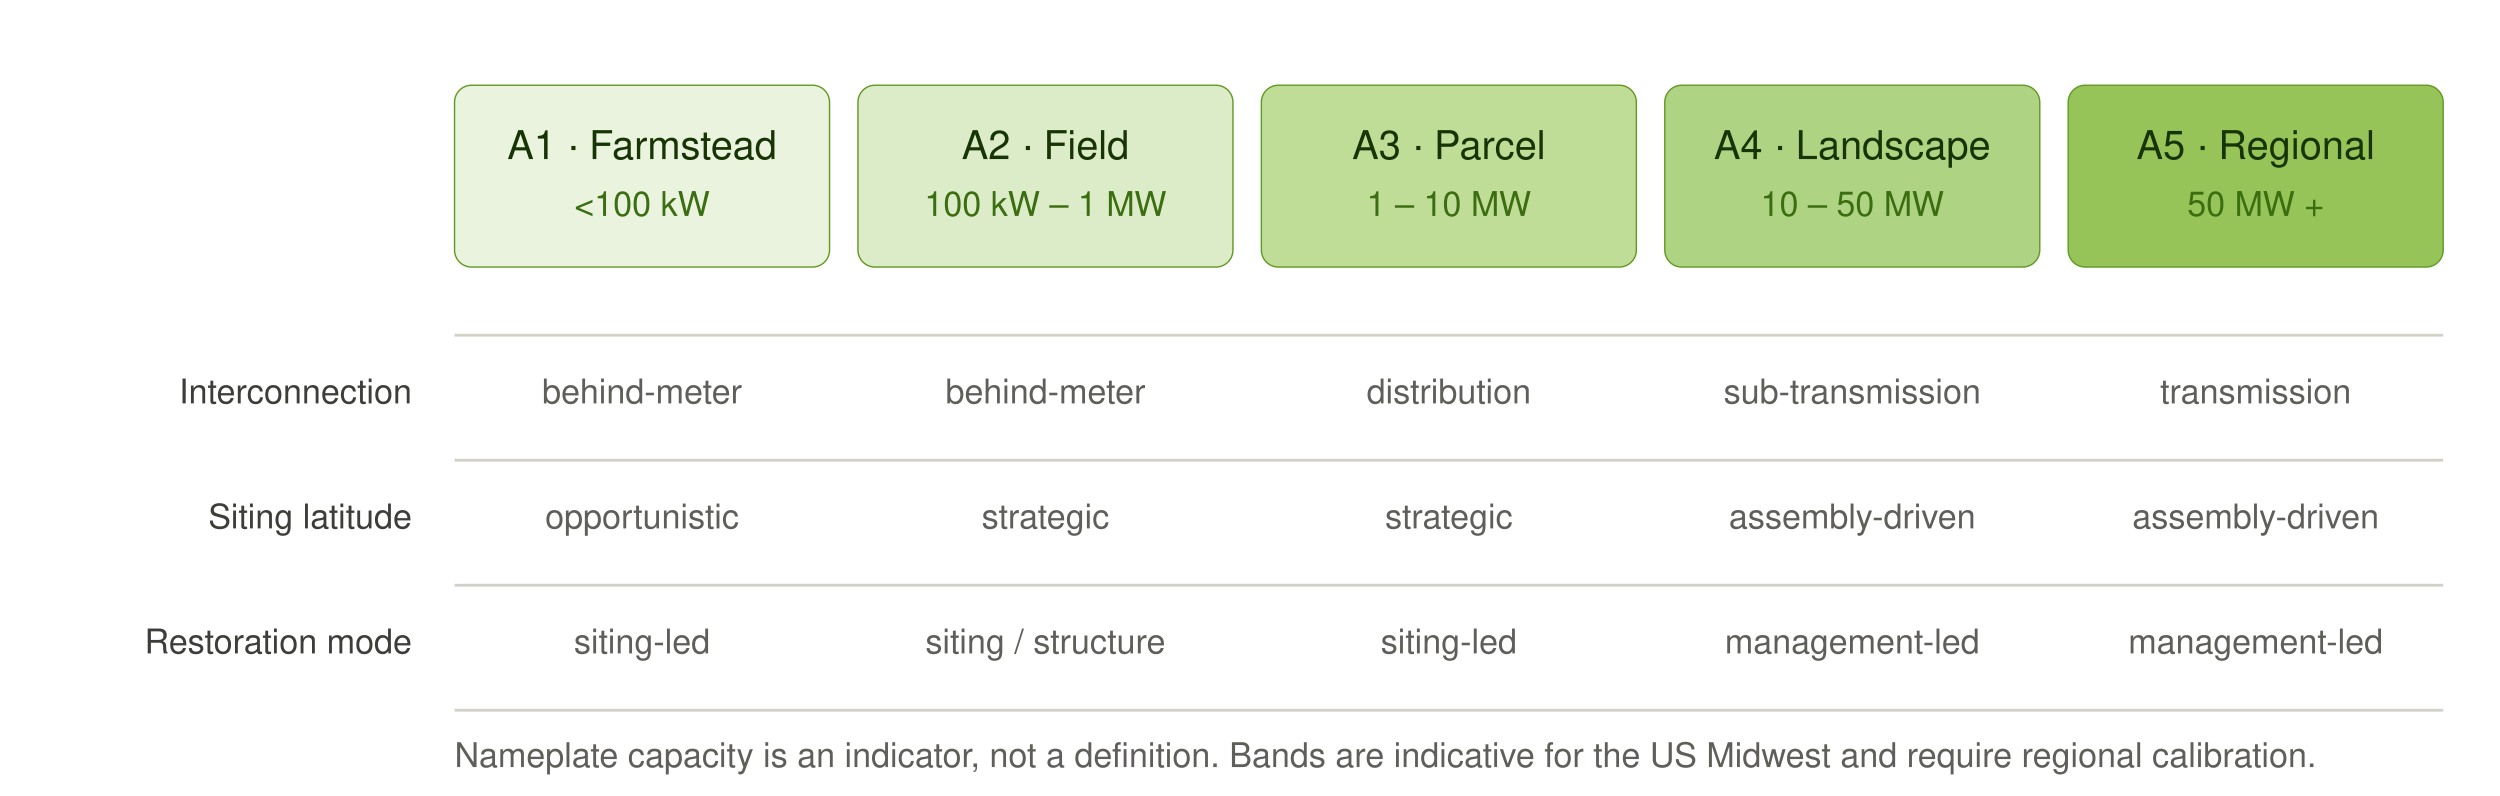
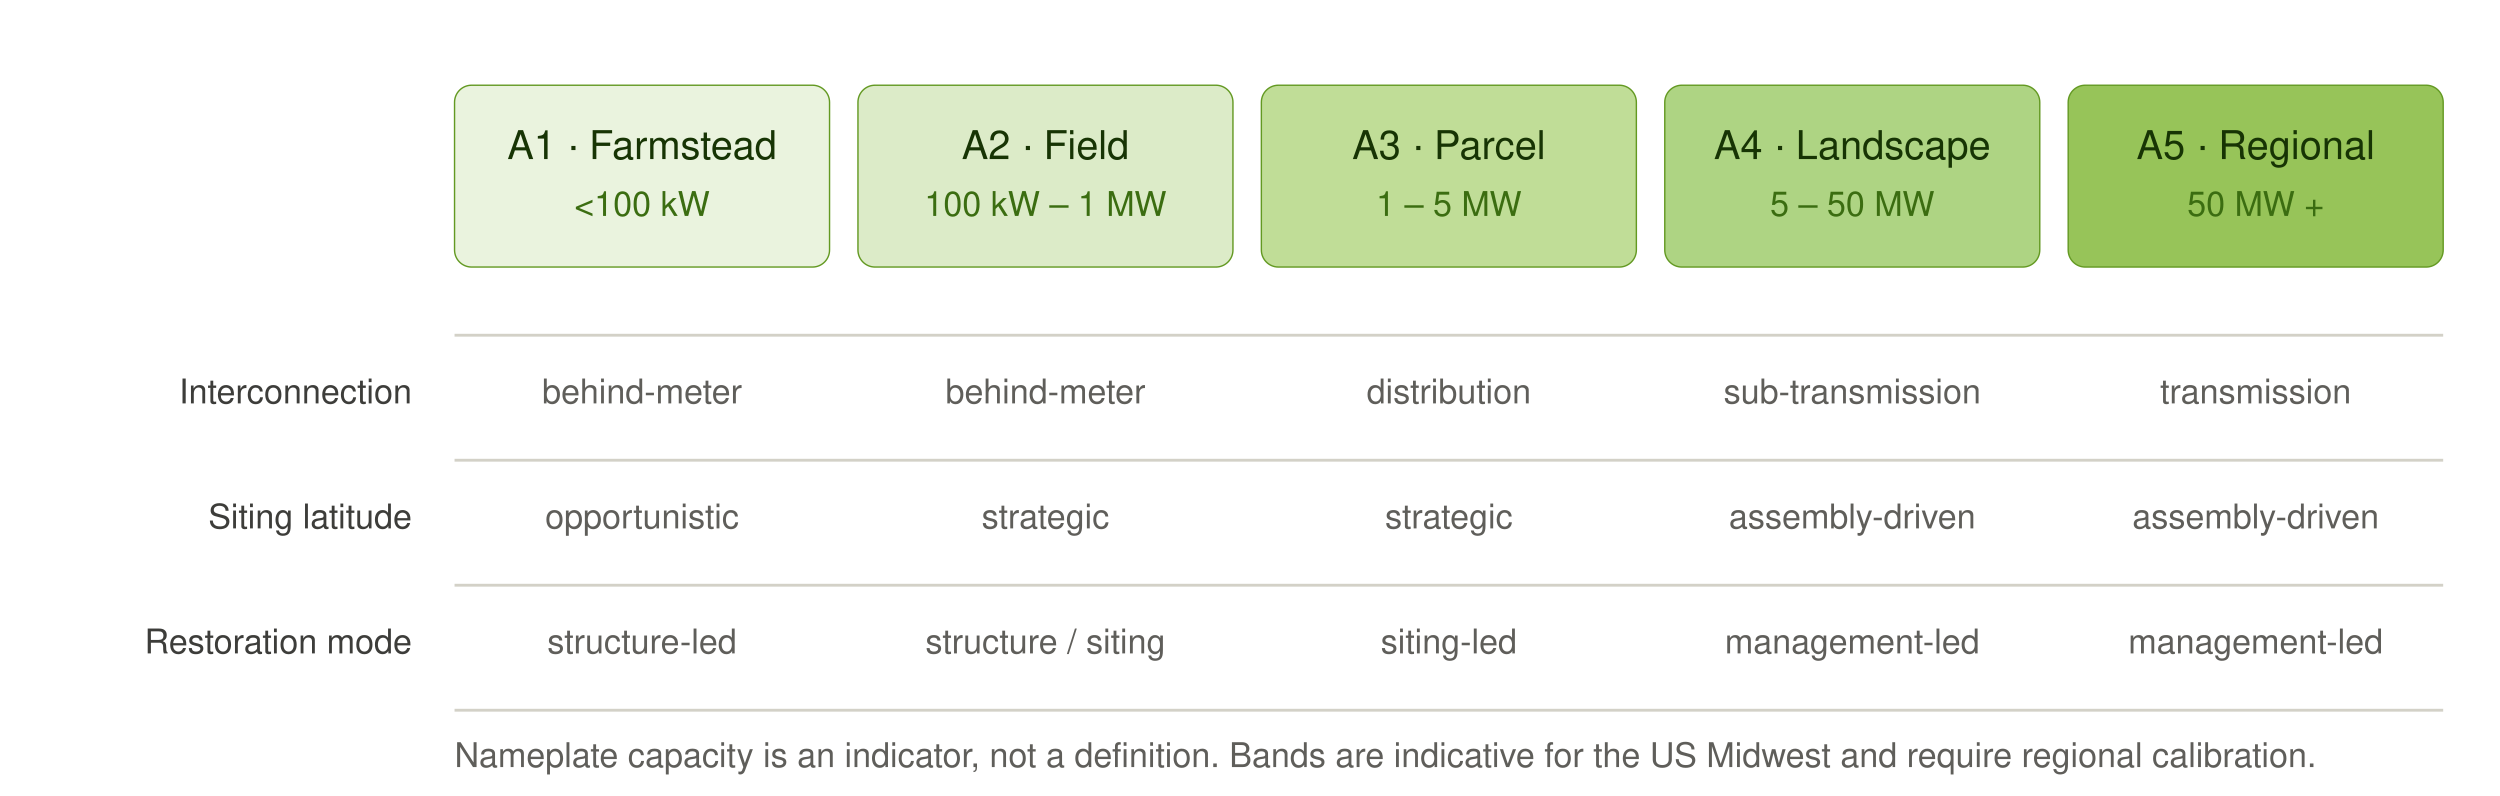
<svg xmlns="http://www.w3.org/2000/svg" width="880" height="280" viewBox="0 0 880 280" role="img">
  <style>
text{font-family:ui-sans-serif,system-ui,-apple-system,"Segoe UI",Helvetica,Arial,sans-serif}
.th{font-size:14px;font-weight:500;fill:#2c2c2a}
.ts{font-size:12px;fill:#5f5e5a}
.rl{font-size:12px;font-weight:500;fill:#3d3d3a}
.zn{font-size:14px;font-weight:500;fill:#173404}
.zc{font-size:12px;fill:#3b6d11}
.gl{stroke:#d3d1c7;stroke-width:1}
</style>
  <rect x="160" y="30" width="132" height="64" rx="6" fill="#EAF3DE" stroke="#639922" stroke-width="0.5" />
  <rect x="302" y="30" width="132" height="64" rx="6" fill="#DCEBC8" stroke="#639922" stroke-width="0.5" />
  <rect x="444" y="30" width="132" height="64" rx="6" fill="#C0DD97" stroke="#639922" stroke-width="0.5" />
  <rect x="586" y="30" width="132" height="64" rx="6" fill="#AED483" stroke="#639922" stroke-width="0.5" />
  <rect x="728" y="30" width="132" height="64" rx="6" fill="#97C459" stroke="#639922" stroke-width="0.5" />
  <text class="zn" x="226" y="56" text-anchor="middle">A1 · Farmstead</text>
  <text class="zc" x="226" y="76" text-anchor="middle">&lt;100 kW</text>
  <text class="zn" x="368" y="56" text-anchor="middle">A2 · Field</text>
  <text class="zc" x="368" y="76" text-anchor="middle">100 kW – 1 MW</text>
  <text class="zn" x="510" y="56" text-anchor="middle">A3 · Parcel</text>
-   <text class="zc" x="510" y="76" text-anchor="middle">1 – 10 MW</text>
+   <text class="zc" x="510" y="76" text-anchor="middle">1 – 5 MW</text>
  <text class="zn" x="652" y="56" text-anchor="middle">A4 · Landscape</text>
-   <text class="zc" x="652" y="76" text-anchor="middle">10 – 50 MW</text>
+   <text class="zc" x="652" y="76" text-anchor="middle">5 – 50 MW</text>
  <text class="zn" x="794" y="56" text-anchor="middle">A5 · Regional</text>
  <text class="zc" x="794" y="76" text-anchor="middle">50 MW +</text>
  <line class="gl" x1="160" y1="118" x2="860" y2="118" />
  <text class="rl" x="145" y="142" text-anchor="end">Interconnection</text>
  <text class="ts" x="226" y="142" text-anchor="middle">behind-meter</text>
  <text class="ts" x="368" y="142" text-anchor="middle">behind-meter</text>
  <text class="ts" x="510" y="142" text-anchor="middle">distribution</text>
  <text class="ts" x="652" y="142" text-anchor="middle">sub-transmission</text>
  <text class="ts" x="794" y="142" text-anchor="middle">transmission</text>
  <line class="gl" x1="160" y1="162" x2="860" y2="162" />
  <text class="rl" x="145" y="186" text-anchor="end">Siting latitude</text>
  <text class="ts" x="226" y="186" text-anchor="middle">opportunistic</text>
  <text class="ts" x="368" y="186" text-anchor="middle">strategic</text>
  <text class="ts" x="510" y="186" text-anchor="middle">strategic</text>
  <text class="ts" x="652" y="186" text-anchor="middle">assembly-driven</text>
  <text class="ts" x="794" y="186" text-anchor="middle">assembly-driven</text>
  <line class="gl" x1="160" y1="206" x2="860" y2="206" />
  <text class="rl" x="145" y="230" text-anchor="end">Restoration mode</text>
-   <text class="ts" x="226" y="230" text-anchor="middle">siting-led</text>
-   <text class="ts" x="368" y="230" text-anchor="middle">siting / structure</text>
+   <text class="ts" x="226" y="230" text-anchor="middle">structure-led</text>
+   <text class="ts" x="368" y="230" text-anchor="middle">structure / siting</text>
  <text class="ts" x="510" y="230" text-anchor="middle">siting-led</text>
  <text class="ts" x="652" y="230" text-anchor="middle">management-led</text>
  <text class="ts" x="794" y="230" text-anchor="middle">management-led</text>
  <line class="gl" x1="160" y1="250" x2="860" y2="250" />
  <text class="ts" x="160" y="270">Nameplate capacity is an indicator, not a definition. Bands are indicative for the US Midwest and require regional calibration.</text>
</svg>
